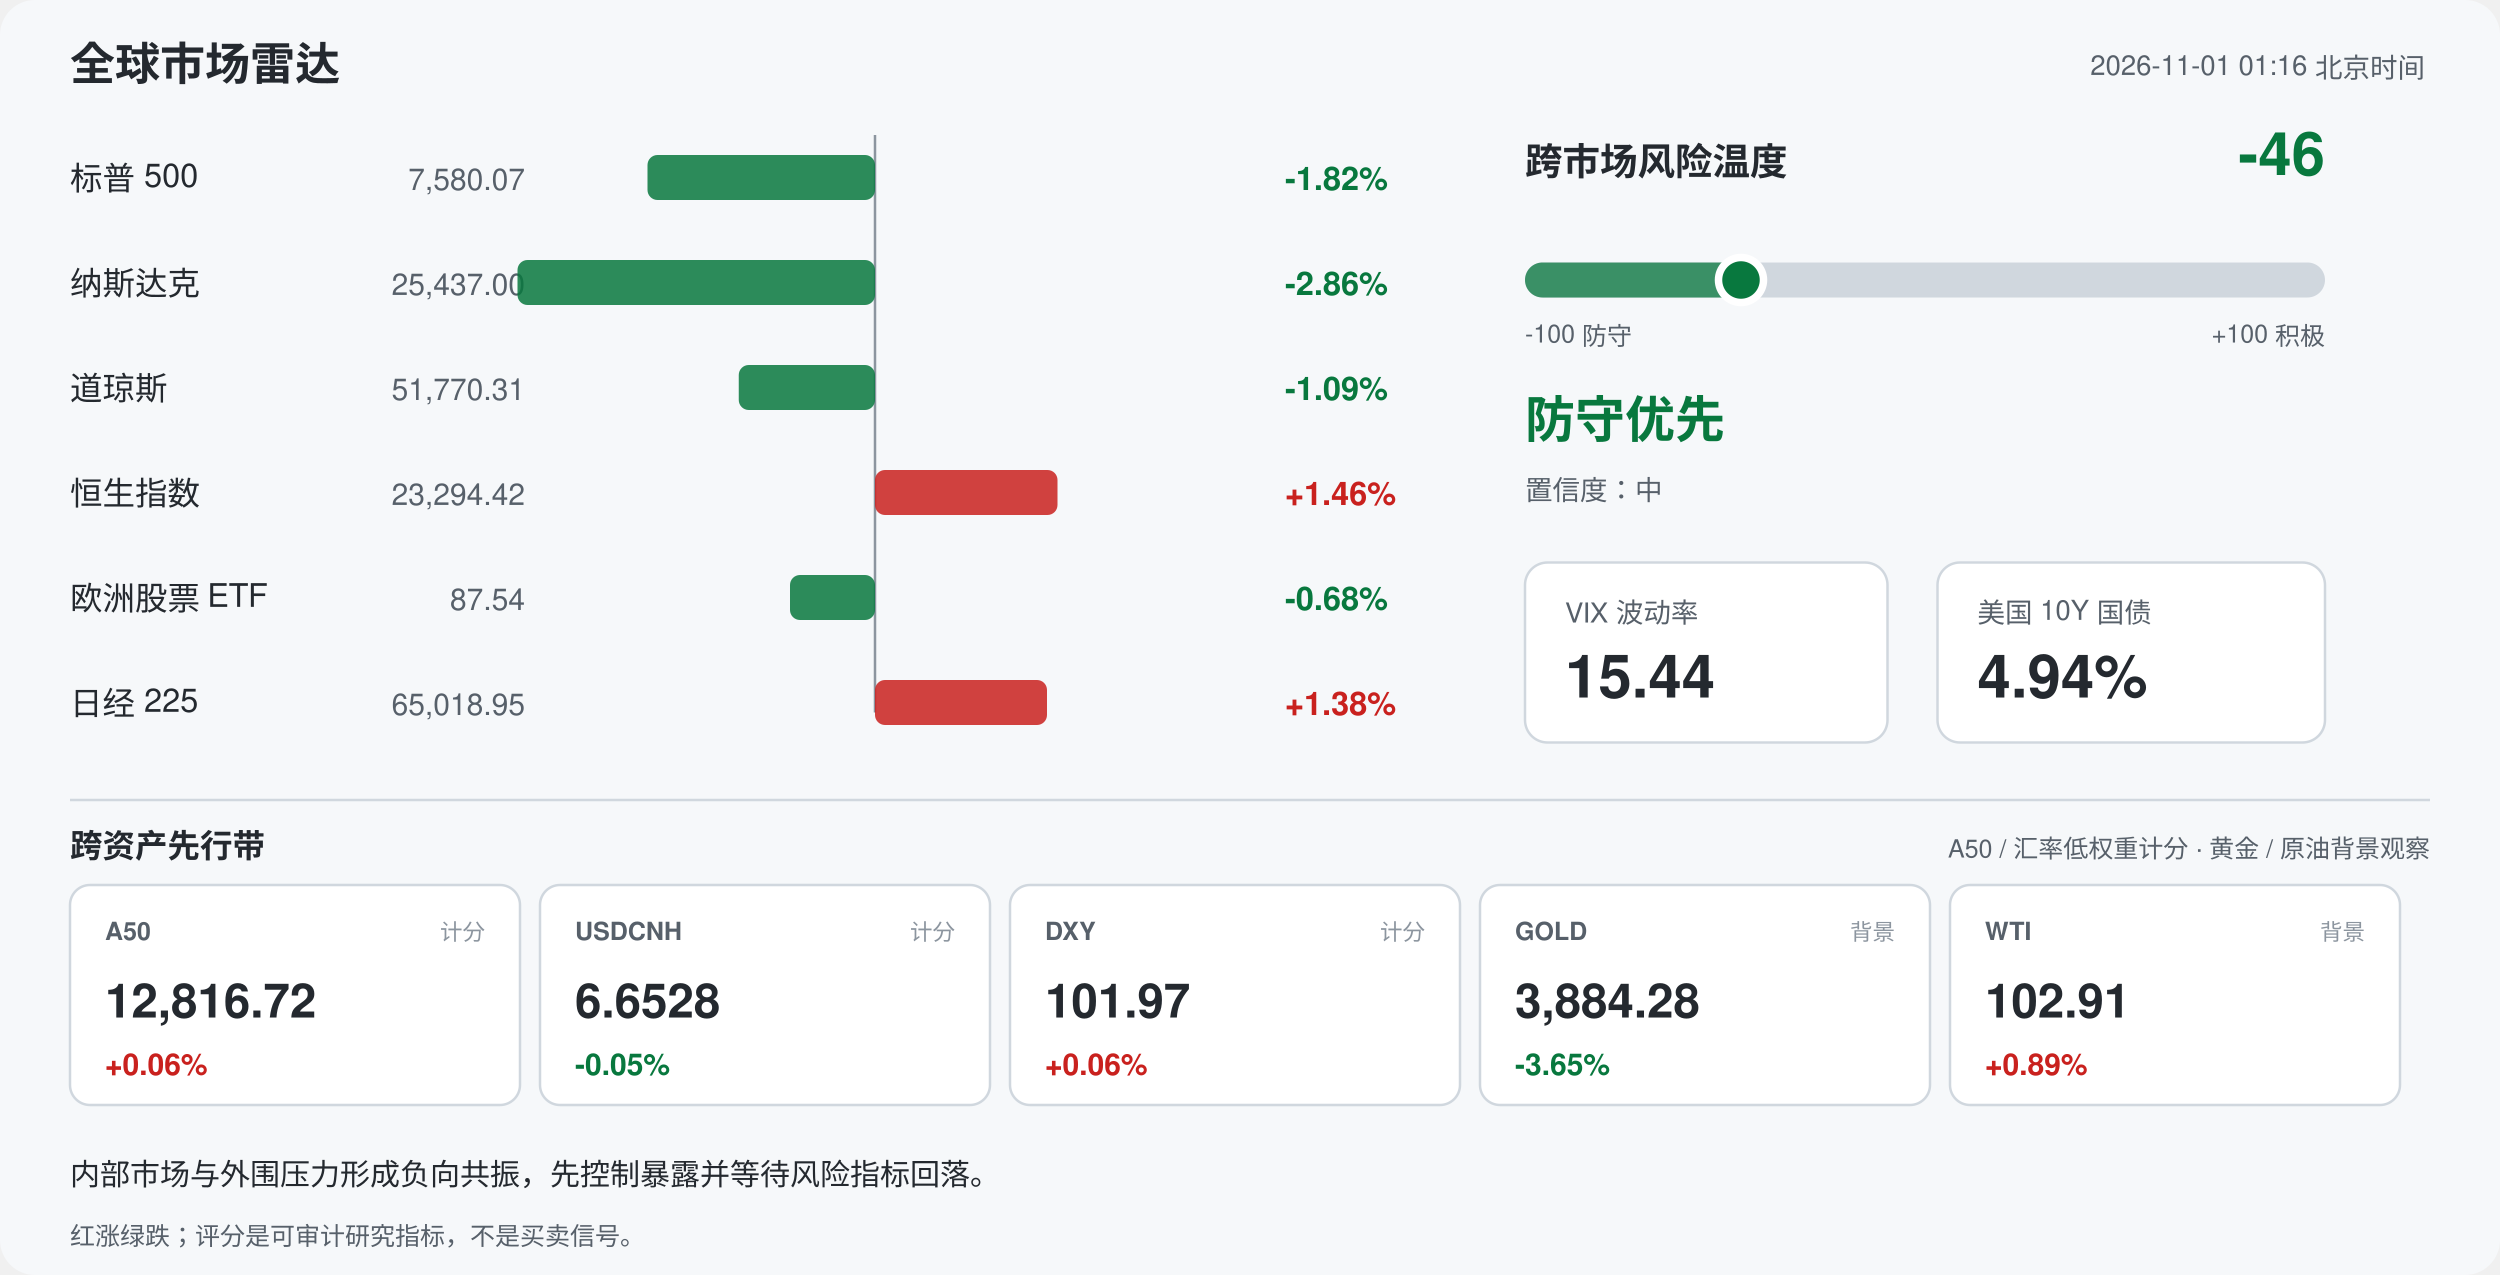
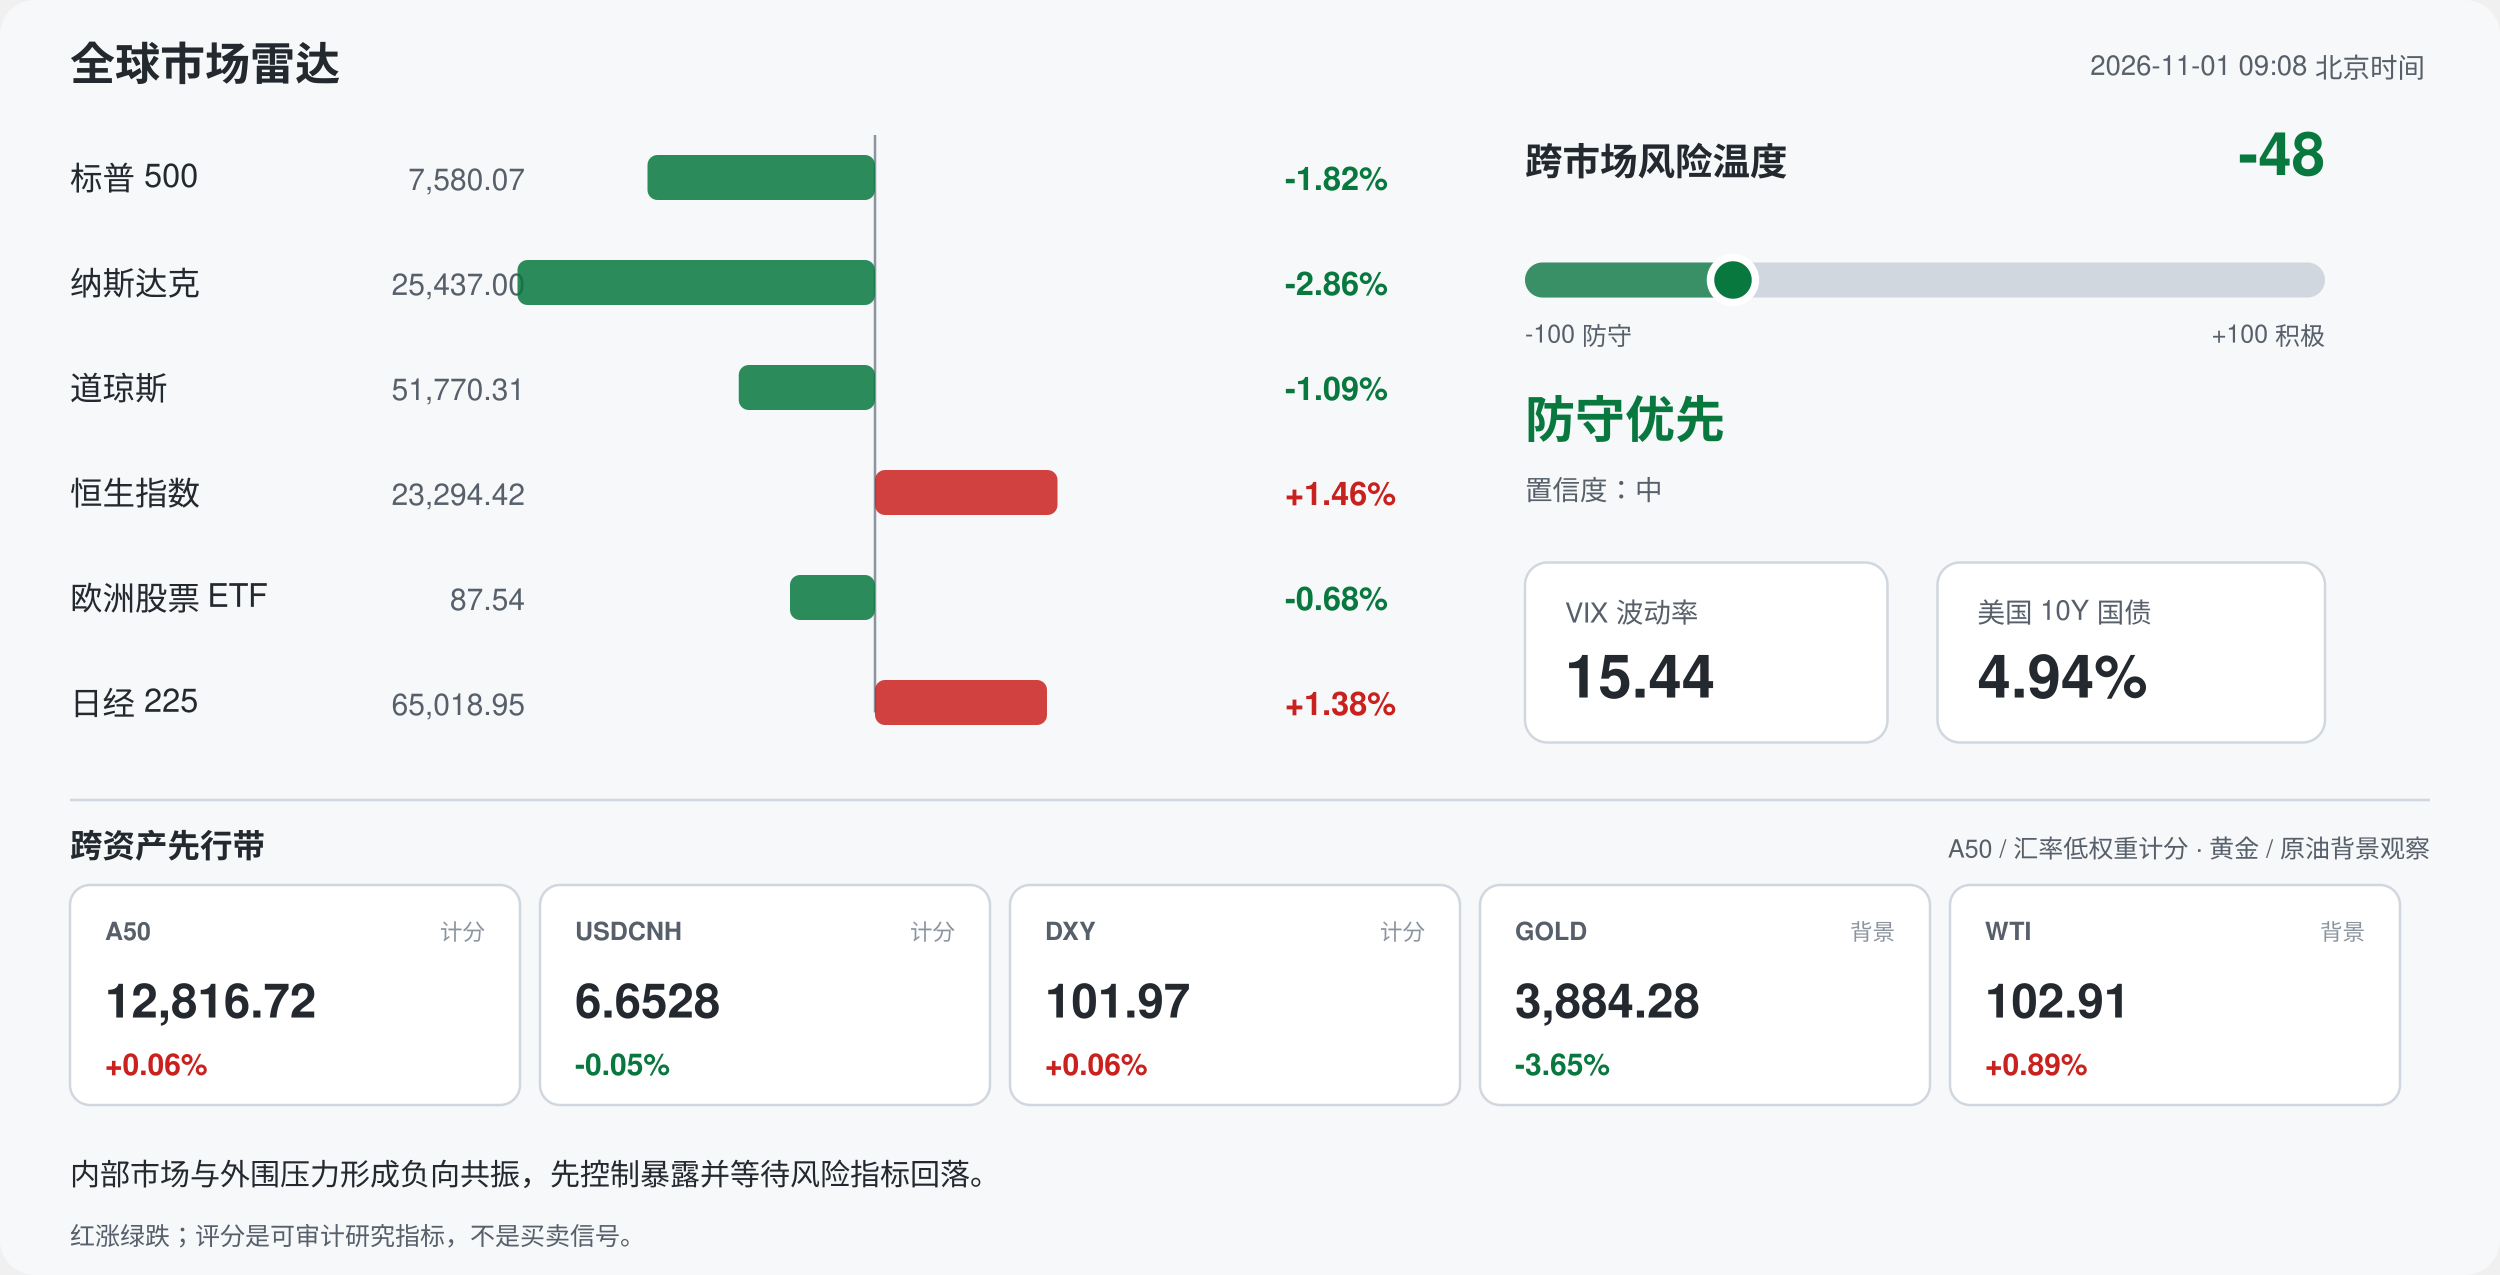
<svg xmlns="http://www.w3.org/2000/svg" width="1000" height="510" viewBox="0 0 1000 510" font-family="-apple-system,Segoe UI,Helvetica,Arial,sans-serif">
  <rect width="1000" height="510" rx="14" fill="#f6f8fa" />
  <text x="28" y="32" font-size="18" font-weight="700" fill="#24292f">全球市场雷达</text>
-   <text x="970" y="30" font-size="11" fill="#57606a" text-anchor="end">2026-11-01 01:16 北京时间</text>
+   <text x="970" y="30" font-size="11" fill="#57606a" text-anchor="end">2026-11-01 09:08 北京时间</text>
  <line x1="350" y1="54" x2="350" y2="285" stroke="#8c959f" stroke-width="1" />
  <text x="28" y="76" font-size="13" fill="#24292f">标普 500</text>
  <text x="210" y="76" font-size="12" fill="#57606a" text-anchor="end">7,580.07</text>
  <rect x="259.0" y="62" width="91.0" height="18" rx="4" fill="#08783e" opacity="0.85" />
  <text x="514" y="76" font-size="13" font-weight="600" fill="#08783e">-1.82%</text>
  <text x="28" y="118" font-size="13" fill="#24292f">纳斯达克</text>
  <text x="210" y="118" font-size="12" fill="#57606a" text-anchor="end">25,437.00</text>
  <rect x="207.0" y="104" width="143.0" height="18" rx="4" fill="#08783e" opacity="0.85" />
  <text x="514" y="118" font-size="13" font-weight="600" fill="#08783e">-2.86%</text>
  <text x="28" y="160" font-size="13" fill="#24292f">道琼斯</text>
  <text x="210" y="160" font-size="12" fill="#57606a" text-anchor="end">51,770.31</text>
  <rect x="295.5" y="146" width="54.5" height="18" rx="4" fill="#08783e" opacity="0.85" />
  <text x="514" y="160" font-size="13" font-weight="600" fill="#08783e">-1.09%</text>
  <text x="28" y="202" font-size="13" fill="#24292f">恒生指数</text>
  <text x="210" y="202" font-size="12" fill="#57606a" text-anchor="end">23,294.42</text>
  <rect x="350.0" y="188" width="73.0" height="18" rx="4" fill="#c9211e" opacity="0.85" />
  <text x="514" y="202" font-size="13" font-weight="600" fill="#c9211e">+1.46%</text>
  <text x="28" y="244" font-size="13" fill="#24292f">欧洲股票 ETF</text>
  <text x="210" y="244" font-size="12" fill="#57606a" text-anchor="end">87.54</text>
  <rect x="316.0" y="230" width="34.0" height="18" rx="4" fill="#08783e" opacity="0.85" />
  <text x="514" y="244" font-size="13" font-weight="600" fill="#08783e">-0.68%</text>
  <text x="28" y="286" font-size="13" fill="#24292f">日经 225</text>
  <text x="210" y="286" font-size="12" fill="#57606a" text-anchor="end">65,018.95</text>
  <rect x="350.0" y="272" width="68.8" height="18" rx="4" fill="#c9211e" opacity="0.85" />
  <text x="514" y="286" font-size="13" font-weight="600" fill="#c9211e">+1.38%</text>
  <text x="610" y="70" font-size="15" font-weight="700" fill="#24292f">跨市场风险温度</text>
-   <text x="930" y="70" font-size="24" font-weight="700" fill="#08783e" text-anchor="end">-46</text>
+   <text x="930" y="70" font-size="24" font-weight="700" fill="#08783e" text-anchor="end">-48</text>
  <rect x="610" y="105" width="320" height="14" rx="7" fill="#d0d7de" />
-   <rect x="610" y="105" width="86.4" height="14" rx="7" fill="#08783e" opacity="0.75" />
-   <circle cx="696.4" cy="112" r="9" fill="#08783e" stroke="#ffffff" stroke-width="3" />
+   <rect x="610" y="105" width="83.2" height="14" rx="7" fill="#08783e" opacity="0.75" />
+   <circle cx="693.2" cy="112" r="9" fill="#08783e" stroke="#ffffff" stroke-width="3" />
  <text x="610" y="137" font-size="10" fill="#57606a">-100 防守</text>
  <text x="930" y="137" font-size="10" fill="#57606a" text-anchor="end">+100 积极</text>
  <text x="610" y="175" font-size="20" font-weight="700" fill="#08783e">防守优先</text>
  <text x="610" y="200" font-size="11" fill="#57606a">置信度：中</text>
  <rect x="610" y="225" width="145" height="72" rx="9" fill="#ffffff" stroke="#d0d7de" />
  <text x="626" y="249" font-size="11" fill="#57606a">VIX 波动率</text>
  <text x="626" y="279" font-size="24" font-weight="700" fill="#24292f">15.44</text>
  <rect x="775" y="225" width="155" height="72" rx="9" fill="#ffffff" stroke="#d0d7de" />
  <text x="791" y="249" font-size="11" fill="#57606a">美国 10Y 国债</text>
  <text x="791" y="279" font-size="24" font-weight="700" fill="#24292f">4.94%</text>
  <line x1="28" y1="320" x2="972" y2="320" stroke="#d0d7de" />
  <text x="28" y="343" font-size="13" font-weight="700" fill="#24292f">跨资产先行带</text>
  <text x="972" y="343" font-size="10" fill="#57606a" text-anchor="end">A50 / 汇率低权重计分 · 黄金 / 原油背景观察</text>
  <rect x="28" y="354" width="180" height="88" rx="8" fill="#ffffff" stroke="#d0d7de" />
  <text x="42" y="376" font-size="10" font-weight="700" fill="#57606a">A50</text>
  <text x="194" y="376" font-size="9" fill="#8c959f" text-anchor="end">计分</text>
  <text x="42" y="407" font-size="19" font-weight="700" fill="#24292f">12,816.72</text>
  <text x="42" y="430" font-size="12" font-weight="700" fill="#c9211e">+0.06%</text>
  <rect x="216" y="354" width="180" height="88" rx="8" fill="#ffffff" stroke="#d0d7de" />
  <text x="230" y="376" font-size="10" font-weight="700" fill="#57606a">USDCNH</text>
  <text x="382" y="376" font-size="9" fill="#8c959f" text-anchor="end">计分</text>
  <text x="230" y="407" font-size="19" font-weight="700" fill="#24292f">6.6528</text>
  <text x="230" y="430" font-size="12" font-weight="700" fill="#08783e">-0.05%</text>
  <rect x="404" y="354" width="180" height="88" rx="8" fill="#ffffff" stroke="#d0d7de" />
  <text x="418" y="376" font-size="10" font-weight="700" fill="#57606a">DXY</text>
  <text x="570" y="376" font-size="9" fill="#8c959f" text-anchor="end">计分</text>
  <text x="418" y="407" font-size="19" font-weight="700" fill="#24292f">101.97</text>
  <text x="418" y="430" font-size="12" font-weight="700" fill="#c9211e">+0.06%</text>
  <rect x="592" y="354" width="180" height="88" rx="8" fill="#ffffff" stroke="#d0d7de" />
  <text x="606" y="376" font-size="10" font-weight="700" fill="#57606a">GOLD</text>
  <text x="758" y="376" font-size="9" fill="#8c959f" text-anchor="end">背景</text>
  <text x="606" y="407" font-size="19" font-weight="700" fill="#24292f">3,884.28</text>
  <text x="606" y="430" font-size="12" font-weight="700" fill="#08783e">-3.65%</text>
  <rect x="780" y="354" width="180" height="88" rx="8" fill="#ffffff" stroke="#d0d7de" />
  <text x="794" y="376" font-size="10" font-weight="700" fill="#57606a">WTI</text>
  <text x="946" y="376" font-size="9" fill="#8c959f" text-anchor="end">背景</text>
  <text x="794" y="407" font-size="19" font-weight="700" fill="#24292f">102.91</text>
  <text x="794" y="430" font-size="12" font-weight="700" fill="#c9211e">+0.89%</text>
  <text x="28" y="474" font-size="12" fill="#24292f">内部市场与外围压力形成负向共振，先控制暴露并等待风险指标回落。</text>
  <text x="28" y="498" font-size="10" fill="#57606a">红涨绿跌；评分是可审计研究指标，不是买卖信号。</text>
</svg>
